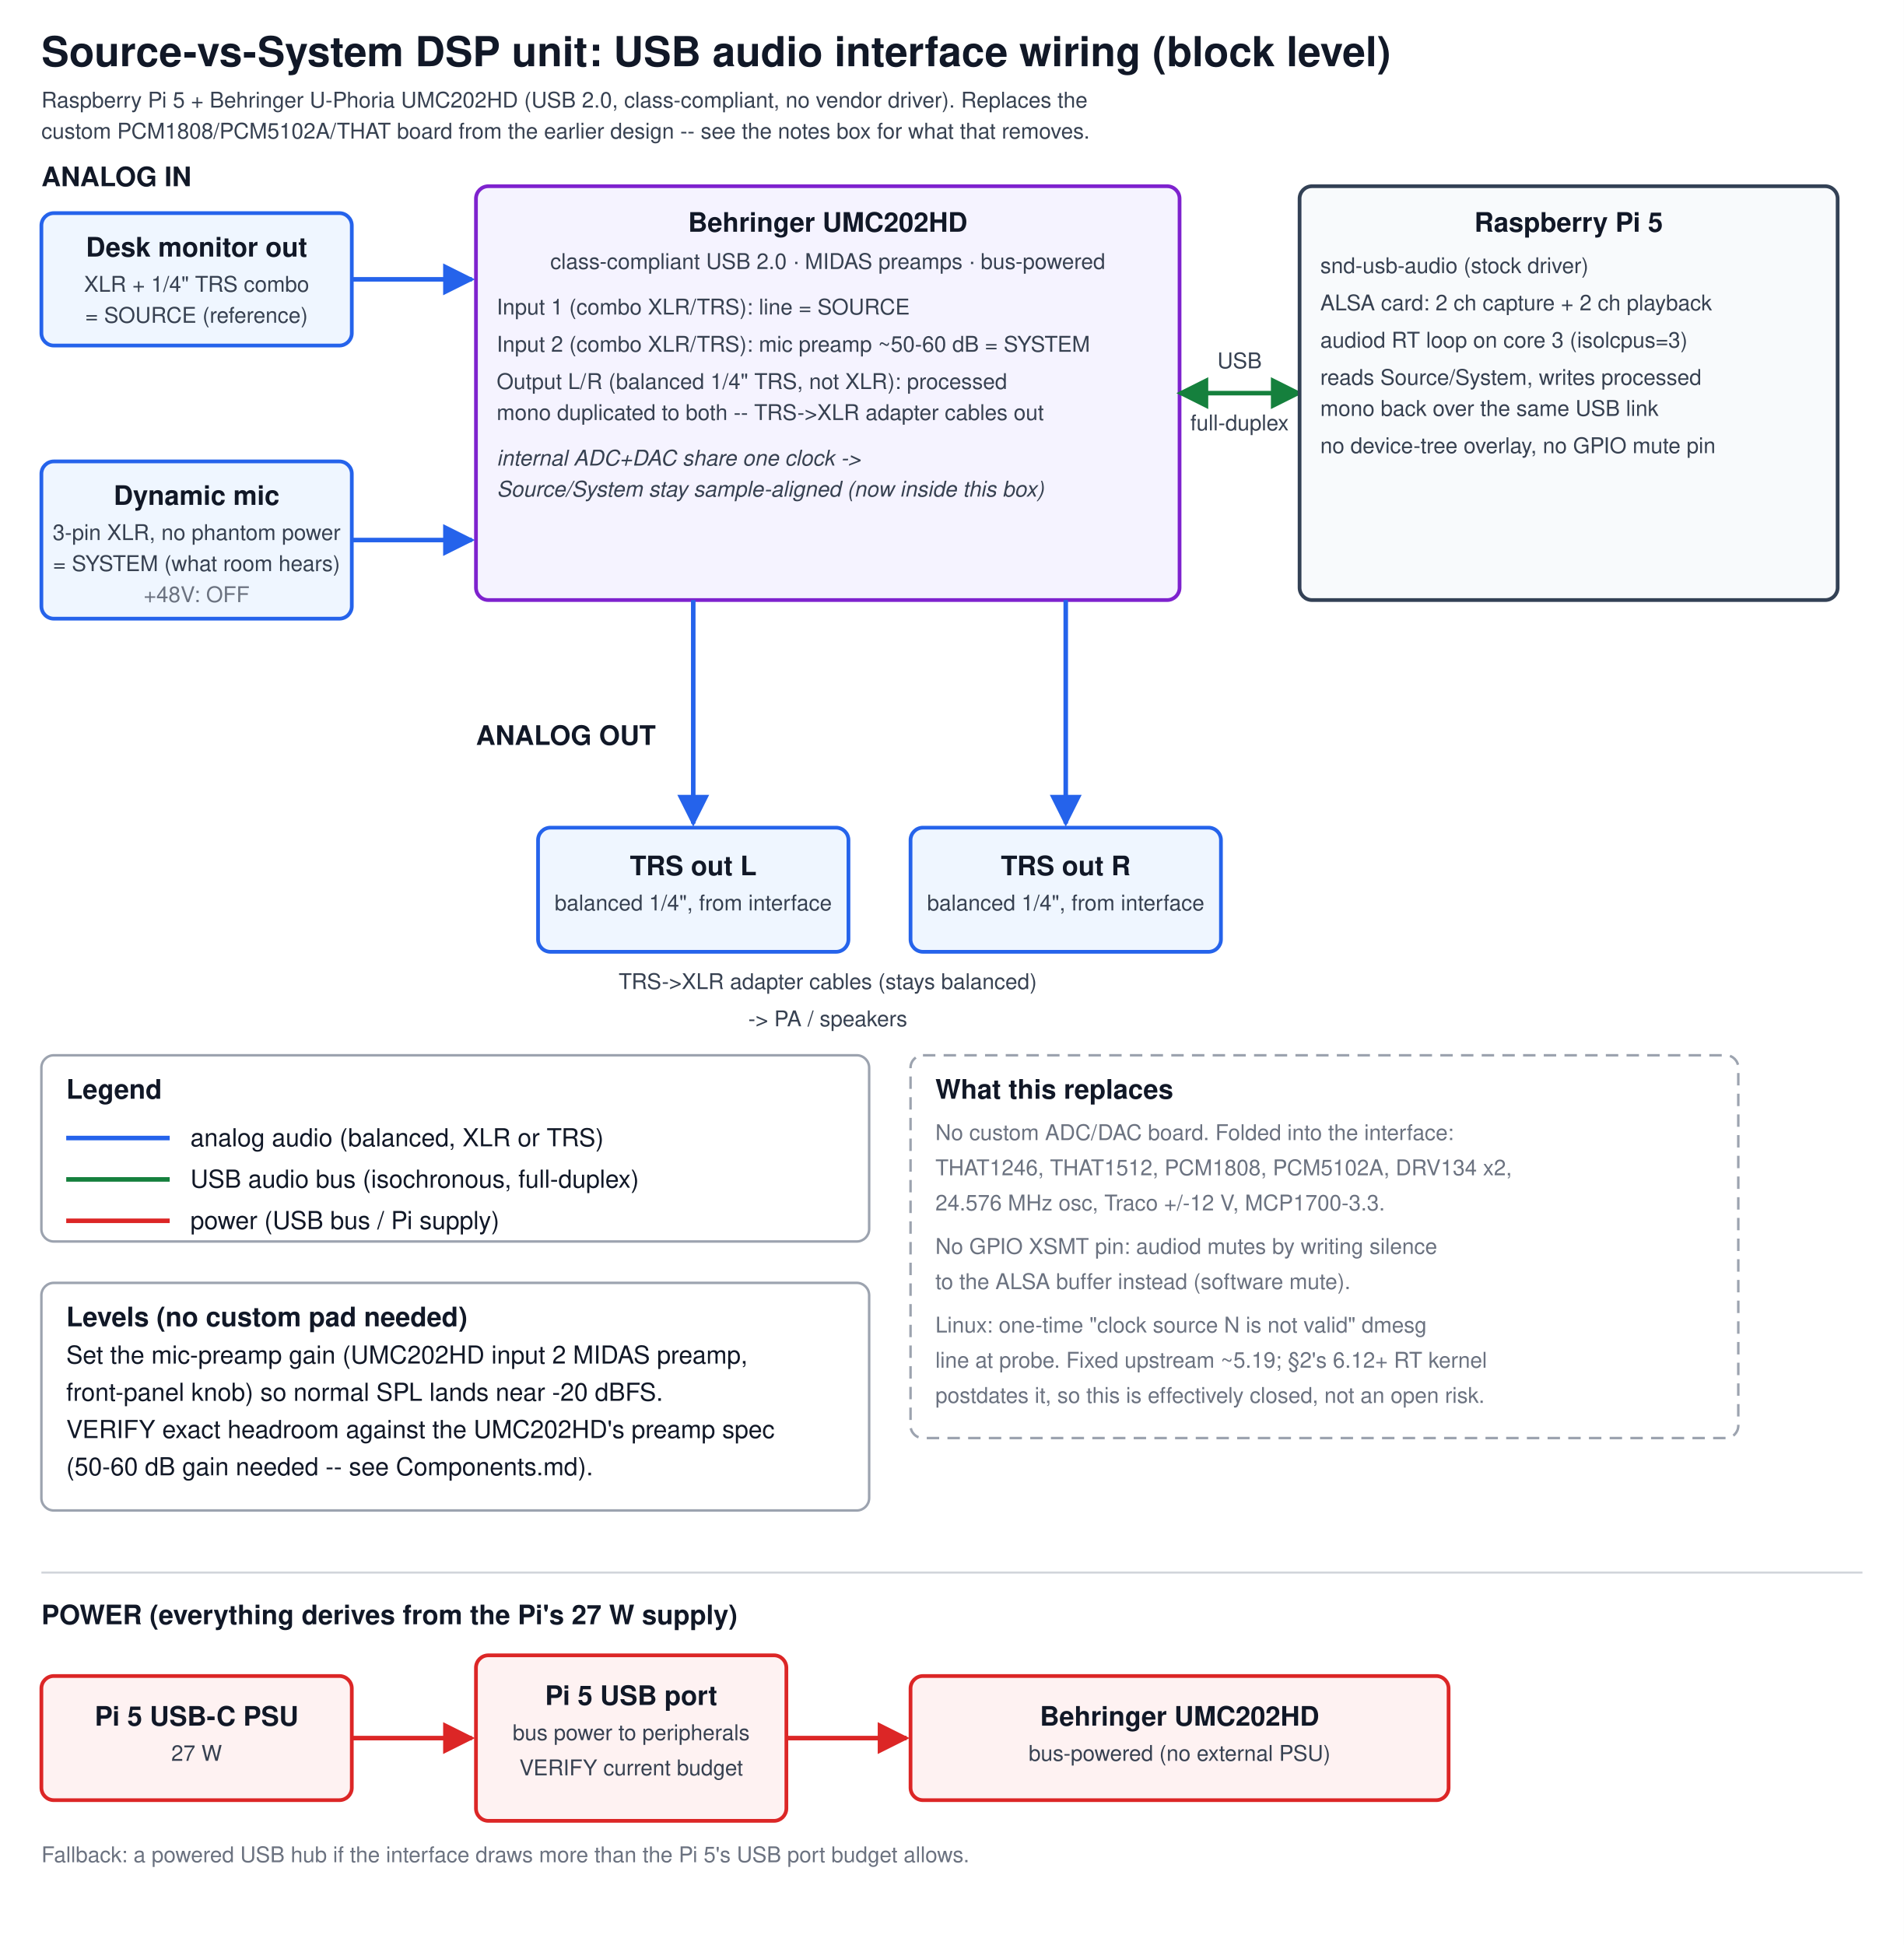
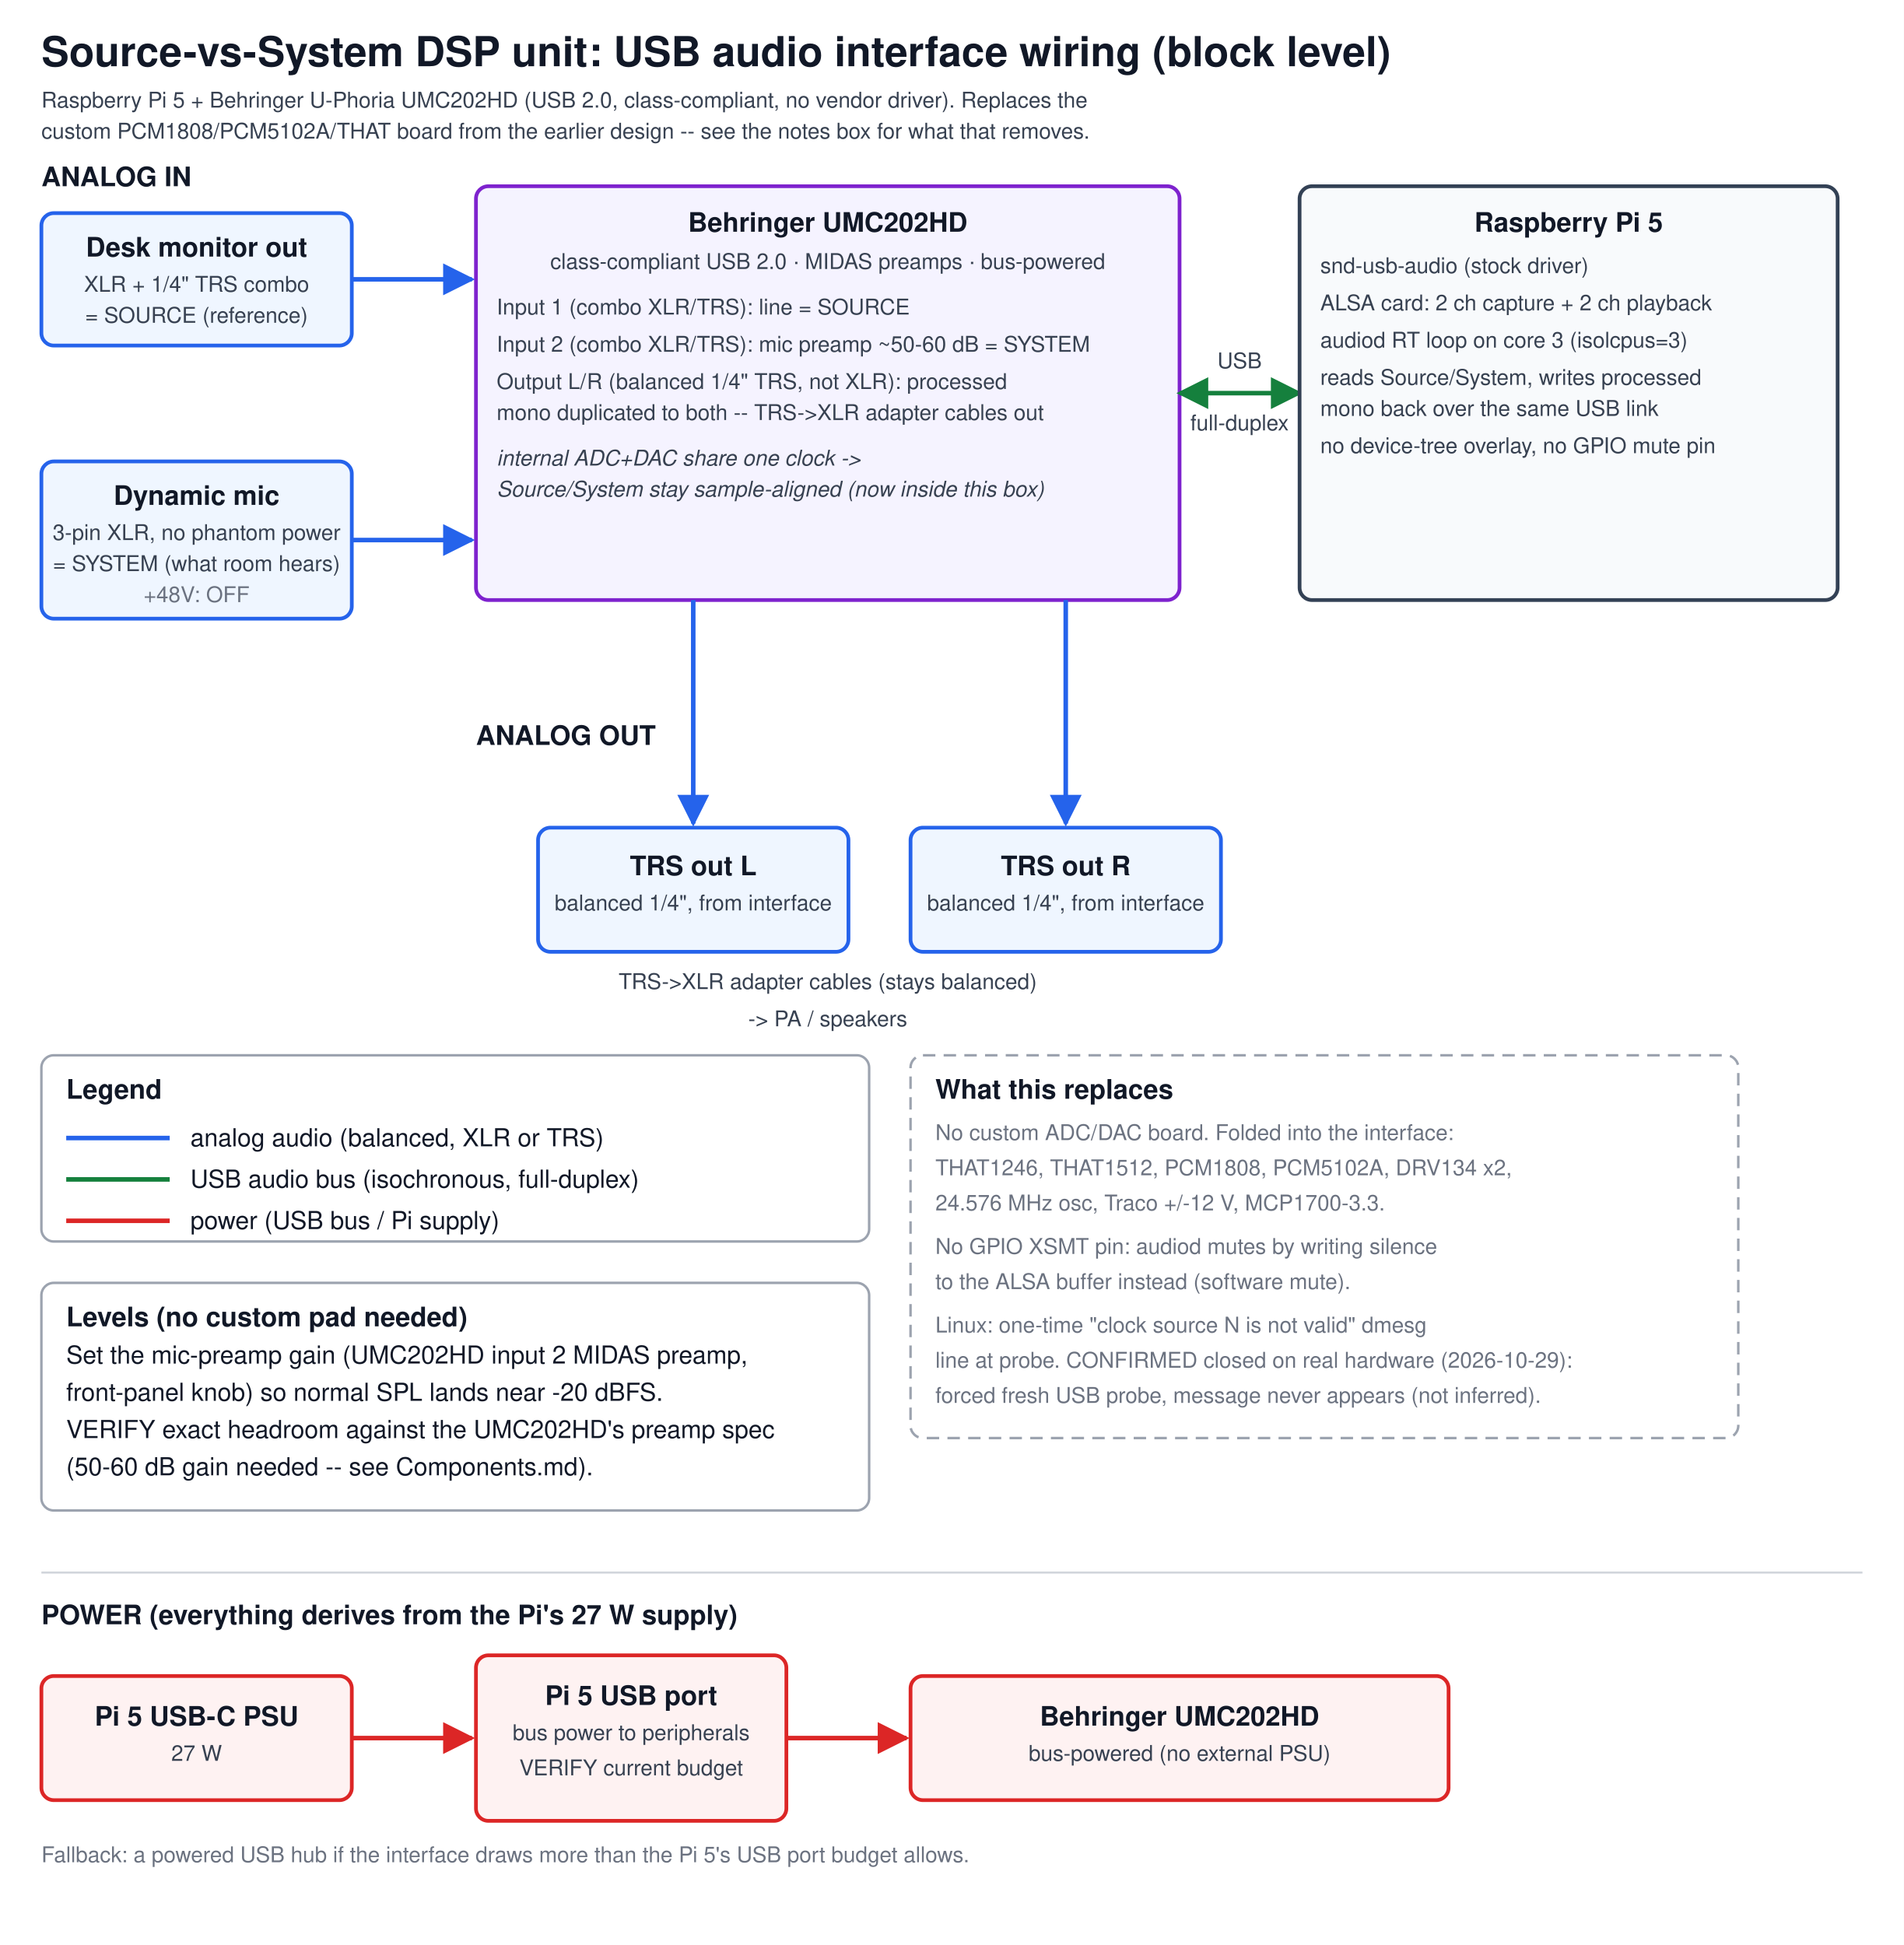
<svg xmlns="http://www.w3.org/2000/svg" viewBox="0 0 920 940" width="920" height="940" font-family="Segoe UI, Helvetica, Arial, sans-serif">
  <defs>
    <marker id="aB" viewBox="0 0 10 10" refX="9" refY="5" markerWidth="7" markerHeight="7" orient="auto-start-reverse">
      <path d="M0,0 L10,5 L0,10 z" fill="#2563eb" />
    </marker>
    <marker id="aG" viewBox="0 0 10 10" refX="9" refY="5" markerWidth="7" markerHeight="7" orient="auto-start-reverse">
      <path d="M0,0 L10,5 L0,10 z" fill="#15803d" />
    </marker>
    <marker id="aR" viewBox="0 0 10 10" refX="9" refY="5" markerWidth="7" markerHeight="7" orient="auto-start-reverse">
      <path d="M0,0 L10,5 L0,10 z" fill="#dc2626" />
    </marker>
    <style>
      .h  { font-size: 13px; font-weight: 700; fill: #111827; }
      .t  { font-size: 12px; fill: #111827; }
      .s  { font-size: 10.5px; fill: #374151; }
      .note{ font-size: 10.5px; fill: #6b7280; }
      .box{ stroke-width: 1.8; rx: 6; }
      .an { fill: #eff6ff; stroke: #2563eb; }
      .pi { fill: #f8fafc; stroke: #334155; }
      .dev{ fill: #f5f3ff; stroke: #7e22ce; }
      .pw { fill: #fef2f2; stroke: #dc2626; }
      .wB { stroke: #2563eb; stroke-width: 2.2; fill: none; }
      .wG { stroke: #15803d; stroke-width: 2.2; fill: none; }
      .wR { stroke: #dc2626; stroke-width: 2.2; fill: none; }
    </style>
  </defs>
  <rect width="920" height="940" fill="#ffffff" />
  <text x="20" y="32" font-size="20" font-weight="700" fill="#111827">Source-vs-System DSP unit: USB audio interface wiring (block level)</text>
  <text x="20" y="52" class="s">Raspberry Pi 5 + Behringer U-Phoria UMC202HD (USB 2.0, class-compliant, no vendor driver). Replaces the</text>
  <text x="20" y="67" class="s">custom PCM1808/PCM5102A/THAT board from the earlier design -- see the notes box for what that removes.</text>
  <text x="20" y="90" class="h" fill="#2563eb">ANALOG IN</text>
  <rect class="box an" x="20" y="103" width="150" height="64" />
  <text x="95" y="124" class="h" text-anchor="middle">Desk monitor out</text>
  <text x="95" y="141" class="s" text-anchor="middle">XLR + 1/4" TRS combo</text>
  <text x="95" y="156" class="s" text-anchor="middle">= SOURCE (reference)</text>
  <line class="wB" x1="170" y1="135" x2="228" y2="135" marker-end="url(#aB)" />
  <rect class="box an" x="20" y="223" width="150" height="76" />
  <text x="95" y="244" class="h" text-anchor="middle">Dynamic mic</text>
  <text x="95" y="261" class="s" text-anchor="middle">3-pin XLR, no phantom power</text>
  <text x="95" y="276" class="s" text-anchor="middle">= SYSTEM (what room hears)</text>
  <text x="95" y="291" class="note" text-anchor="middle">+48V: OFF</text>
  <line class="wB" x1="170" y1="261" x2="228" y2="261" marker-end="url(#aB)" />
  <rect class="box dev" x="230" y="90" width="340" height="200" />
  <text x="400" y="112" class="h" text-anchor="middle">Behringer UMC202HD</text>
  <text x="400" y="130" class="s" text-anchor="middle">class-compliant USB 2.0 · MIDAS preamps · bus-powered</text>
  <text x="240" y="152" class="s">Input 1 (combo XLR/TRS): line = SOURCE</text>
  <text x="240" y="170" class="s">Input 2 (combo XLR/TRS): mic preamp ~50-60 dB = SYSTEM</text>
  <text x="240" y="188" class="s">Output L/R (balanced 1/4" TRS, not XLR): processed</text>
  <text x="240" y="203" class="s">mono duplicated to both -- TRS-&gt;XLR adapter cables out</text>
  <text x="240" y="225" class="s" font-style="italic">internal ADC+DAC share one clock -&gt;</text>
  <text x="240" y="240" class="s" font-style="italic">Source/System stay sample-aligned (now inside this box)</text>
  <line class="wG" x1="570" y1="190" x2="628" y2="190" marker-start="url(#aG)" marker-end="url(#aG)" />
  <text x="599" y="178" class="s" text-anchor="middle">USB</text>
  <text x="599" y="208" class="s" text-anchor="middle">full-duplex</text>
  <rect class="box pi" x="628" y="90" width="260" height="200" />
  <text x="758" y="112" class="h" text-anchor="middle">Raspberry Pi 5</text>
  <text x="638" y="132" class="s">snd-usb-audio (stock driver)</text>
  <text x="638" y="150" class="s">ALSA card: 2 ch capture + 2 ch playback</text>
  <text x="638" y="168" class="s">audiod RT loop on core 3 (isolcpus=3)</text>
  <text x="638" y="186" class="s">reads Source/System, writes processed</text>
  <text x="638" y="201" class="s">mono back over the same USB link</text>
  <text x="638" y="219" class="s">no device-tree overlay, no GPIO mute pin</text>
  <text x="230" y="360" class="h" fill="#2563eb">ANALOG OUT</text>
  <line class="wB" x1="335" y1="290" x2="335" y2="398" marker-end="url(#aB)" />
  <line class="wB" x1="515" y1="290" x2="515" y2="398" marker-end="url(#aB)" />
  <rect class="box an" x="260" y="400" width="150" height="60" />
  <text x="335" y="423" class="h" text-anchor="middle">TRS out L</text>
  <text x="335" y="440" class="s" text-anchor="middle">balanced 1/4", from interface</text>
  <rect class="box an" x="440" y="400" width="150" height="60" />
  <text x="515" y="423" class="h" text-anchor="middle">TRS out R</text>
  <text x="515" y="440" class="s" text-anchor="middle">balanced 1/4", from interface</text>
  <text x="400" y="478" class="s" text-anchor="middle">TRS-&gt;XLR adapter cables (stays balanced)</text>
  <text x="400" y="496" class="s" text-anchor="middle">-&gt; PA / speakers</text>
  <rect x="20" y="510" width="400" height="90" fill="#ffffff" stroke="#9ca3af" stroke-width="1.2" rx="6" />
  <text x="32" y="531" class="h">Legend</text>
  <line class="wB" x1="32" y1="550" x2="82" y2="550" />
  <text x="92" y="554" class="t">analog audio (balanced, XLR or TRS)</text>
  <line class="wG" x1="32" y1="570" x2="82" y2="570" />
  <text x="92" y="574" class="t">USB audio bus (isochronous, full-duplex)</text>
  <line class="wR" x1="32" y1="590" x2="82" y2="590" />
  <text x="92" y="594" class="t">power (USB bus / Pi supply)</text>
  <rect x="440" y="510" width="400" height="185" fill="#ffffff" stroke="#9ca3af" stroke-width="1.2" rx="6" stroke-dasharray="6 4" />
  <text x="452" y="531" class="h">What this replaces</text>
  <text x="452" y="551" class="note">No custom ADC/DAC board. Folded into the interface:</text>
  <text x="452" y="568" class="note">THAT1246, THAT1512, PCM1808, PCM5102A, DRV134 x2,</text>
  <text x="452" y="585" class="note">24.576 MHz osc, Traco +/-12 V, MCP1700-3.3.</text>
  <text x="452" y="606" class="note">No GPIO XSMT pin: audiod mutes by writing silence</text>
  <text x="452" y="623" class="note">to the ALSA buffer instead (software mute).</text>
  <text x="452" y="644" class="note">Linux: one-time "clock source N is not valid" dmesg</text>
-   <text x="452" y="661" class="note">line at probe. Fixed upstream ~5.19; §2's 6.12+ RT kernel</text>
-   <text x="452" y="678" class="note">postdates it, so this is effectively closed, not an open risk.</text>
+   <text x="452" y="661" class="note">line at probe. CONFIRMED closed on real hardware (2026-10-29):</text>
+   <text x="452" y="678" class="note">forced fresh USB probe, message never appears (not inferred).</text>
  <rect x="20" y="620" width="400" height="110" fill="#ffffff" stroke="#9ca3af" stroke-width="1.2" rx="6" />
  <text x="32" y="641" class="h">Levels (no custom pad needed)</text>
  <text x="32" y="659" class="t">Set the mic-preamp gain (UMC202HD input 2 MIDAS preamp,</text>
  <text x="32" y="677" class="t">front-panel knob) so normal SPL lands near -20 dBFS.</text>
  <text x="32" y="695" class="t">VERIFY exact headroom against the UMC202HD's preamp spec</text>
  <text x="32" y="713" class="t">(50-60 dB gain needed -- see Components.md).</text>
  <line x1="20" y1="760" x2="900" y2="760" stroke="#d1d5db" stroke-width="1" />
  <text x="20" y="785" class="h" fill="#dc2626">POWER (everything derives from the Pi's 27 W supply)</text>
  <rect class="box pw" x="20" y="810" width="150" height="60" />
  <text x="95" y="834" class="h" text-anchor="middle">Pi 5 USB-C PSU</text>
  <text x="95" y="851" class="s" text-anchor="middle">27 W</text>
  <line class="wR" x1="170" y1="840" x2="228" y2="840" marker-end="url(#aR)" />
  <rect class="box pw" x="230" y="800" width="150" height="80" />
  <text x="305" y="824" class="h" text-anchor="middle">Pi 5 USB port</text>
  <text x="305" y="841" class="s" text-anchor="middle">bus power to peripherals</text>
  <text x="305" y="858" class="s" text-anchor="middle">VERIFY current budget</text>
  <line class="wR" x1="380" y1="840" x2="438" y2="840" marker-end="url(#aR)" />
  <rect class="box pw" x="440" y="810" width="260" height="60" />
  <text x="570" y="834" class="h" text-anchor="middle">Behringer UMC202HD</text>
  <text x="570" y="851" class="s" text-anchor="middle">bus-powered (no external PSU)</text>
  <text x="20" y="900" class="note">Fallback: a powered USB hub if the interface draws more than the Pi 5's USB port budget allows.</text>
</svg>
